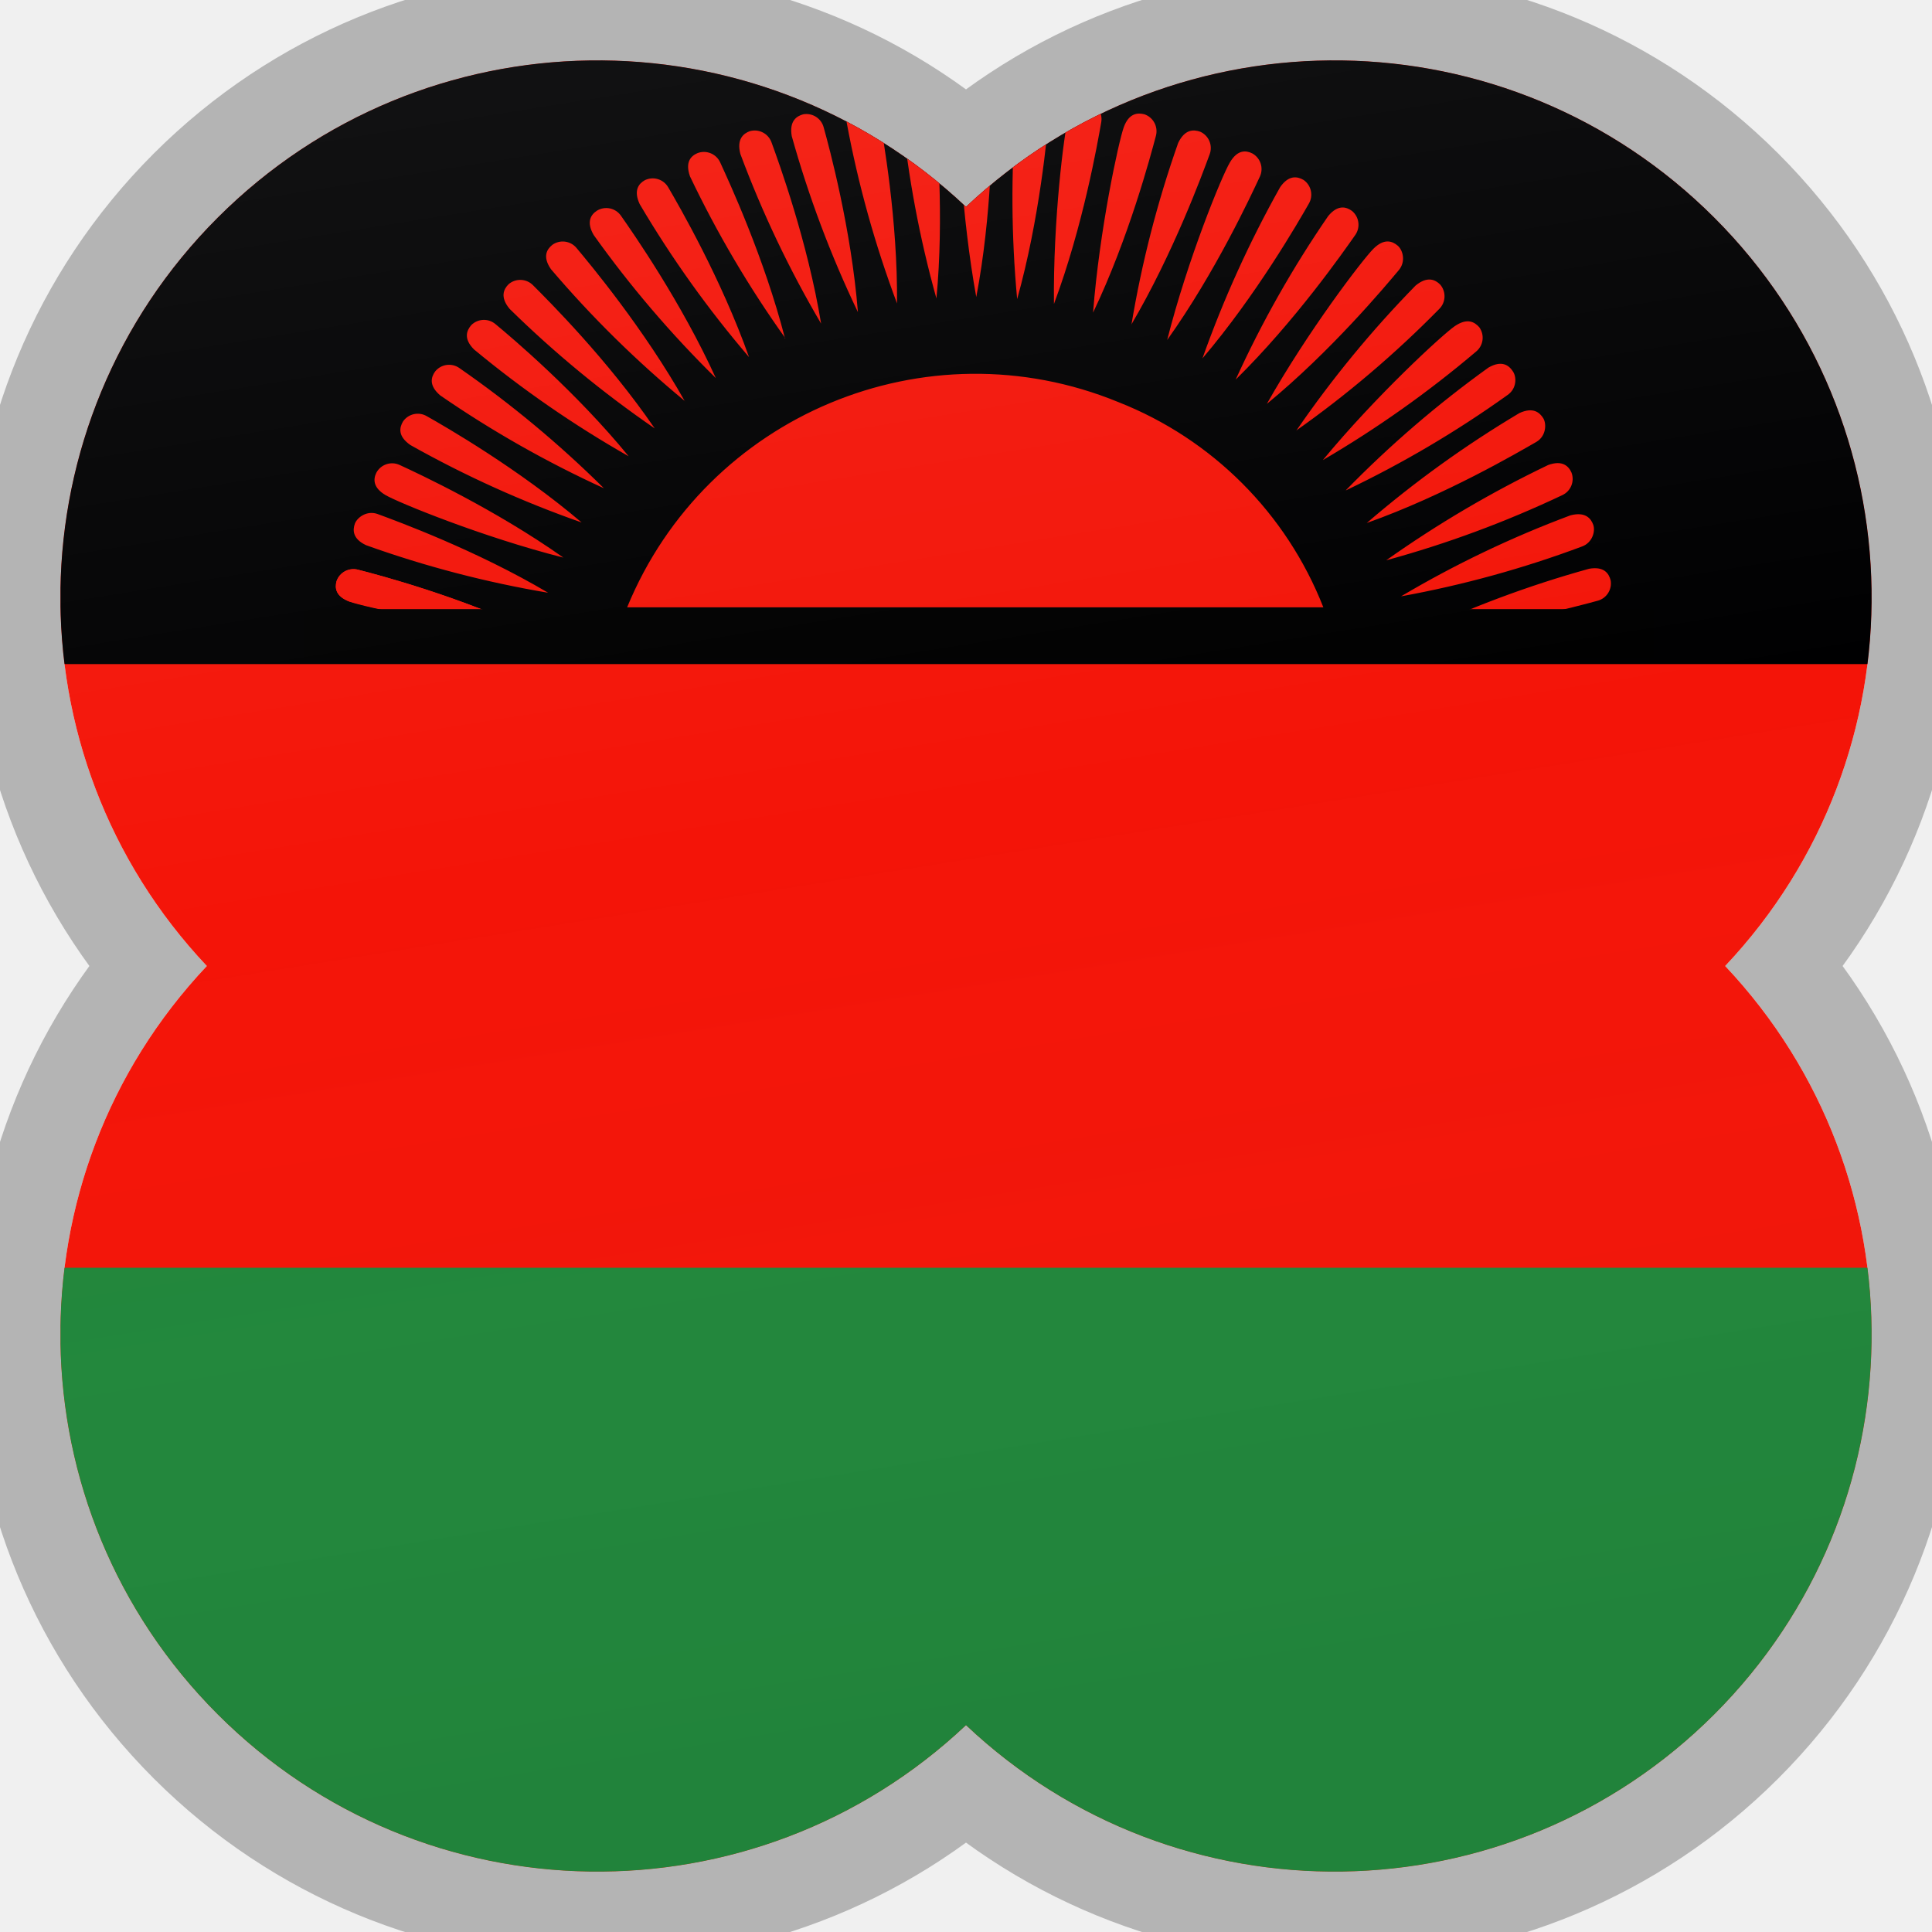
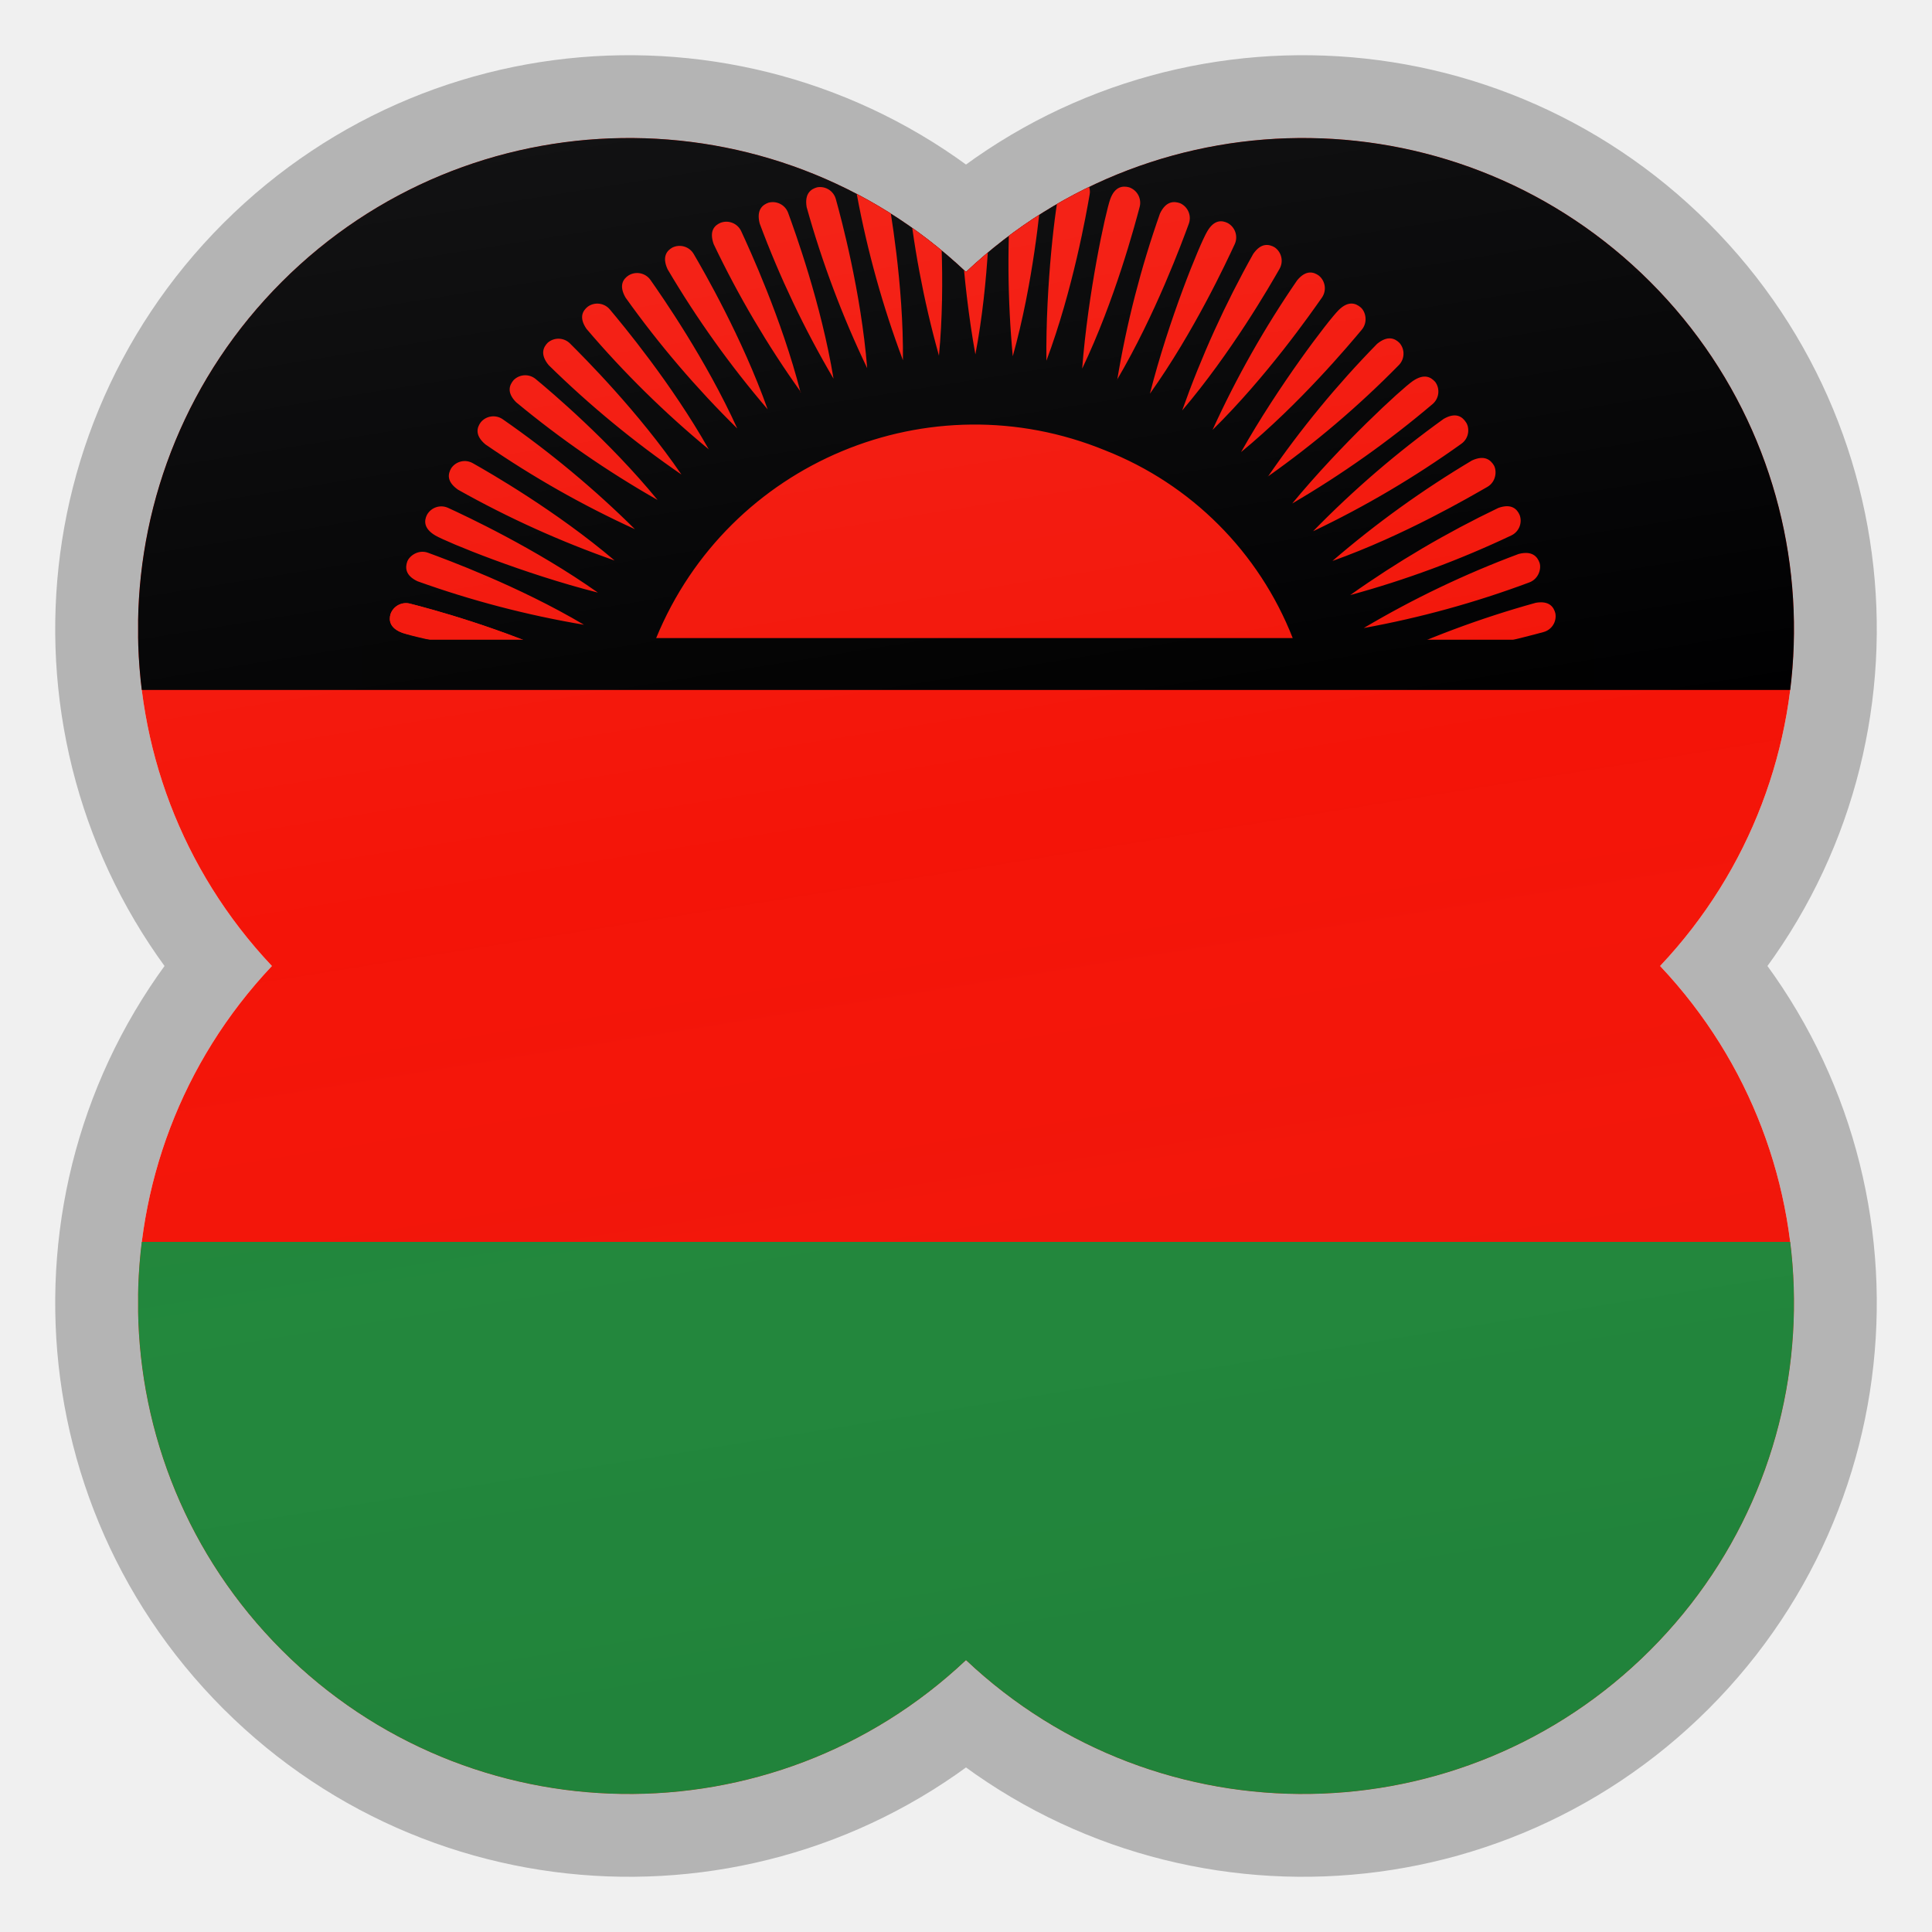
- <svg xmlns="http://www.w3.org/2000/svg" viewBox="0 0 512 512" width="512" height="512" role="img" aria-labelledby="petal-soft-mw-title">
+ <svg xmlns="http://www.w3.org/2000/svg" viewBox="-24 -24 560 560" width="560" height="560" role="img" aria-labelledby="petal-soft-mw-title">
  <defs>
    <path id="petal-soft-mw-shape" d="M 256 54.811 A 142.322 142.322 0 0 1 457.189 256 A 142.322 142.322 0 0 1 256 457.189 A 142.322 142.322 0 0 1 54.811 256 A 142.322 142.322 0 0 1 256 54.811 Z" />
    <clipPath id="petal-soft-mw-clip" clipPathUnits="userSpaceOnUse">
      <path d="M 256 54.811 A 142.322 142.322 0 0 1 457.189 256 A 142.322 142.322 0 0 1 256 457.189 A 142.322 142.322 0 0 1 54.811 256 A 142.322 142.322 0 0 1 256 54.811 Z" />
    </clipPath>
    <linearGradient id="petal-soft-mw-shade" x1="0" y1="0" x2="0.16" y2="1">
      <stop offset="0%" stop-color="#ffffff" stop-opacity=".075" />
      <stop offset="48%" stop-color="#ffffff" stop-opacity="0" />
      <stop offset="100%" stop-color="#151a2b" stop-opacity=".038" />
    </linearGradient>
    <clipPath id="petal-soft-mw-source-mw-a">
      <path fill-opacity=".7" d="M179.7 0h708.7v708.7H179.7z" />
    </clipPath>
  </defs>
  <path d="M 256 54.811 A 142.322 142.322 0 0 1 457.189 256 A 142.322 142.322 0 0 1 256 457.189 A 142.322 142.322 0 0 1 54.811 256 A 142.322 142.322 0 0 1 256 54.811 Z" fill="none" stroke="currentColor" stroke-width="48" stroke-opacity="0.25" stroke-linejoin="round" />
  <g clip-path="url(#petal-soft-mw-clip)">
    <path d="M 256 54.811 A 142.322 142.322 0 0 1 457.189 256 A 142.322 142.322 0 0 1 256 457.189 A 142.322 142.322 0 0 1 54.811 256 A 142.322 142.322 0 0 1 256 54.811 Z" fill="#fff" />
    <g transform="translate(16, 16) scale(0.9375)">
      <g fill-rule="evenodd" stroke-width="1pt" clip-path="url(#petal-soft-mw-source-mw-a)" transform="translate(-129.8)scale(.72249)">
        <path fill="#f41408" d="M0 0h1063v708.7H0z" />
        <path fill="#21873b" d="M0 472.4h1063v236.3H0z" />
        <path fill="#000001" d="M0 0h1063v236.2H0z" />
        <path fill="#f31509" d="M401.4 214a147.3 147.3 0 0 1 192.2-80.3 142 142 0 0 1 80.2 80.3zm-36 9.8a420 420 0 0 1-72.5-12c-5.6-2-5.9-5.4-5.2-8a7 7 0 0 1 8.5-4.5c7.9 2 39.9 10.5 69.3 24.5zM538 92.6c-5.8-32-7.3-67.3-6.7-73.2s3.8-7 6.5-7a7 7 0 0 1 6.5 7c0 8.2-.2 41.3-6.3 73.2m16 .8a428 428 0 0 1-.5-73.6c1.1-5.9 4.4-6.7 7.1-6.4s6.3 3.3 5.9 7.6c-.7 8-3.7 41-12.5 72.4m14.4 2c-.4-32.6 4-67.6 5.7-73.4 1.5-5.8 4.9-6.3 7.6-5.8a7 7 0 0 1 5.2 8c-1.4 8-7.1 40.6-18.5 71.1zm15.3 3.3c2.5-32.4 10-66.9 12-72.5s5.5-5.8 8.1-5.1a7 7 0 0 1 4.5 8.4c-2.1 7.9-10.6 39.9-24.6 69.2m15 4.8A422 422 0 0 1 617 32.3c2.6-5.4 6-5.3 8.6-4.4a7 7 0 0 1 3.7 8.9c-2.8 7.6-14.2 38.7-30.7 66.7zm14 5.9c8-31.6 21.4-64.2 24.5-69.4 3-5.2 6.4-4.8 8.8-3.6a7 7 0 0 1 3 9c-3.5 7.5-17.4 37.5-36.3 64m13.8 7.2a432 432 0 0 1 30.4-67c3.4-4.9 6.8-4.2 9.2-2.8a7 7 0 0 1 2 9.3c-4 7-20.5 35.7-41.6 60.5m13 8.3a420 420 0 0 1 36.2-64c3.8-4.6 7.1-3.6 9.3-2a7 7 0 0 1 1.3 9.4c-4.7 6.7-23.6 33.8-46.8 56.6m12.2 9.5c16-28.4 37.4-56.4 41.7-60.7 4.2-4.2 7.4-3 9.5-1.2s3.2 6.3.4 9.6c-5.2 6.2-26.4 31.6-51.6 52.3m11.5 10.5a424 424 0 0 1 46.7-56.8c4.6-3.8 7.7-2.3 9.6-.4a7 7 0 0 1-.4 9.6 410 410 0 0 1-56 47.6zm10.4 11.5c20.7-25.1 46.7-49 51.6-52.4 5-3.4 7.8-1.6 9.6.4a7 7 0 0 1-1.2 9.5 422 422 0 0 1-60 42.5m9 11.8a422 422 0 0 1 55.8-48c5.2-3 8-.9 9.5 1.4 1.6 2.2 1.6 6.8-2 9.3a416 416 0 0 1-63.2 37.3zm8.2 12.8a422 422 0 0 1 59.7-43c5.4-2.5 8-.2 9.4 2.1 1.3 2.3 1 7-2.8 9.2-7 4-35.6 20.8-66.3 31.7m7.6 14.6a432 432 0 0 1 63.4-37.3c5.6-2 8 .5 9.1 3a7 7 0 0 1-3.6 8.8 418 418 0 0 1-68.9 25.5m5.8 14.1a413 413 0 0 1 66.3-31.7c5.8-1.5 8 1.2 8.9 3.7s-.3 7-4.4 8.5a413 413 0 0 1-70.8 19.5m4.6 15a421 421 0 0 1 69-25.8c5.8-1 7.7 1.8 8.4 4.5a7 7 0 0 1-5 8c-8 2.2-39.9 10.7-72.4 13.2zM522.4 93.1A421 421 0 0 1 508.9 21c0-6 3.1-7.3 5.8-7.6a7 7 0 0 1 7.1 6.5c.8 8 3.7 41 .6 73.4zm-15.4 2a419 419 0 0 1-19.7-70.8c-.5-6 2.5-7.6 5.1-8.1a7 7 0 0 1 7.7 5.8c1.4 8 7.2 40.6 6.9 73.1m-15.3 3.4a422 422 0 0 1-25.9-68.9c-1-5.9 1.9-7.8 4.5-8.5a7 7 0 0 1 8 5.1c2.2 7.9 10.8 39.8 13.4 72.3m-14.4 4.5a420 420 0 0 1-31.6-66.4c-1.5-5.8 1.2-8 3.7-8.9a7 7 0 0 1 8.5 4.4c2.8 7.7 14.1 38.7 19.4 70.9m-14 5.7A420 420 0 0 1 426 45.4c-2-5.7.4-8 2.9-9.1a7 7 0 0 1 8.9 3.6c3.4 7.4 17.3 37.4 25.4 69zm-14.2 7.4a420 420 0 0 1-42.8-59.9c-2.5-5.4-.3-8 2-9.3a7 7 0 0 1 9.2 2.8c4.1 7 20.7 35.7 31.6 66.4m-13 8.2a422 422 0 0 1-47.8-56c-3-5.2-1-8 1.3-9.5a7 7 0 0 1 9.4 2c4.7 6.7 23.6 33.8 37.1 63.5m-12.1 9a419 419 0 0 1-52.4-51.6c-3.4-4.9-1.6-7.8.5-9.5a7 7 0 0 1 9.5 1.2c5.2 6.2 26.4 31.6 42.4 60zM412.2 144a422 422 0 0 1-56.8-46.8c-3.8-4.6-2.3-7.7-.4-9.6a7 7 0 0 1 9.6.4c5.8 5.8 29.2 29.1 47.6 56M402 154.9a421 421 0 0 1-60.5-41.8c-4.2-4.2-2.9-7.4-1.1-9.5a7 7 0 0 1 9.5-.4c6.3 5.2 31.5 26.5 52.1 51.7m-9.7 12.5a421 421 0 0 1-64-36.3c-4.6-3.9-3.6-7.2-2-9.4a7 7 0 0 1 9.5-1.3 423 423 0 0 1 56.5 47m-8.7 13.4a421 421 0 0 1-67-30.3c-5-3.5-4.3-6.8-2.9-9.2a7 7 0 0 1 9.3-2.1c7.1 4 35.8 20.5 60.6 41.6m-7.3 13.7c-31.5-8-64.2-21.4-69.4-24.4-5.1-3-4.8-6.4-3.6-8.8a7 7 0 0 1 9.1-3c7.4 3.4 37.4 17.4 64 36.2zm-5.8 13.8a415 415 0 0 1-71.2-18.6c-5.4-2.5-5.3-6-4.4-8.5 1-2.5 4.8-5.2 8.9-3.7 7.6 2.8 38.7 14.2 66.7 30.8" />
        <path fill="#f31509" d="M365.5 223.8c-32.5-2.5-67-9.9-72.6-12s-5.9-5.4-5.2-8a7 7 0 0 1 8.5-4.5c7.9 2 39.9 10.5 69.3 24.5" />
        <path d="M275.3 214.7H803V234H275.3z" />
      </g>
    </g>
    <path d="M 256 54.811 A 142.322 142.322 0 0 1 457.189 256 A 142.322 142.322 0 0 1 256 457.189 A 142.322 142.322 0 0 1 54.811 256 A 142.322 142.322 0 0 1 256 54.811 Z" fill="url(#petal-soft-mw-shade)" />
  </g>
</svg>
